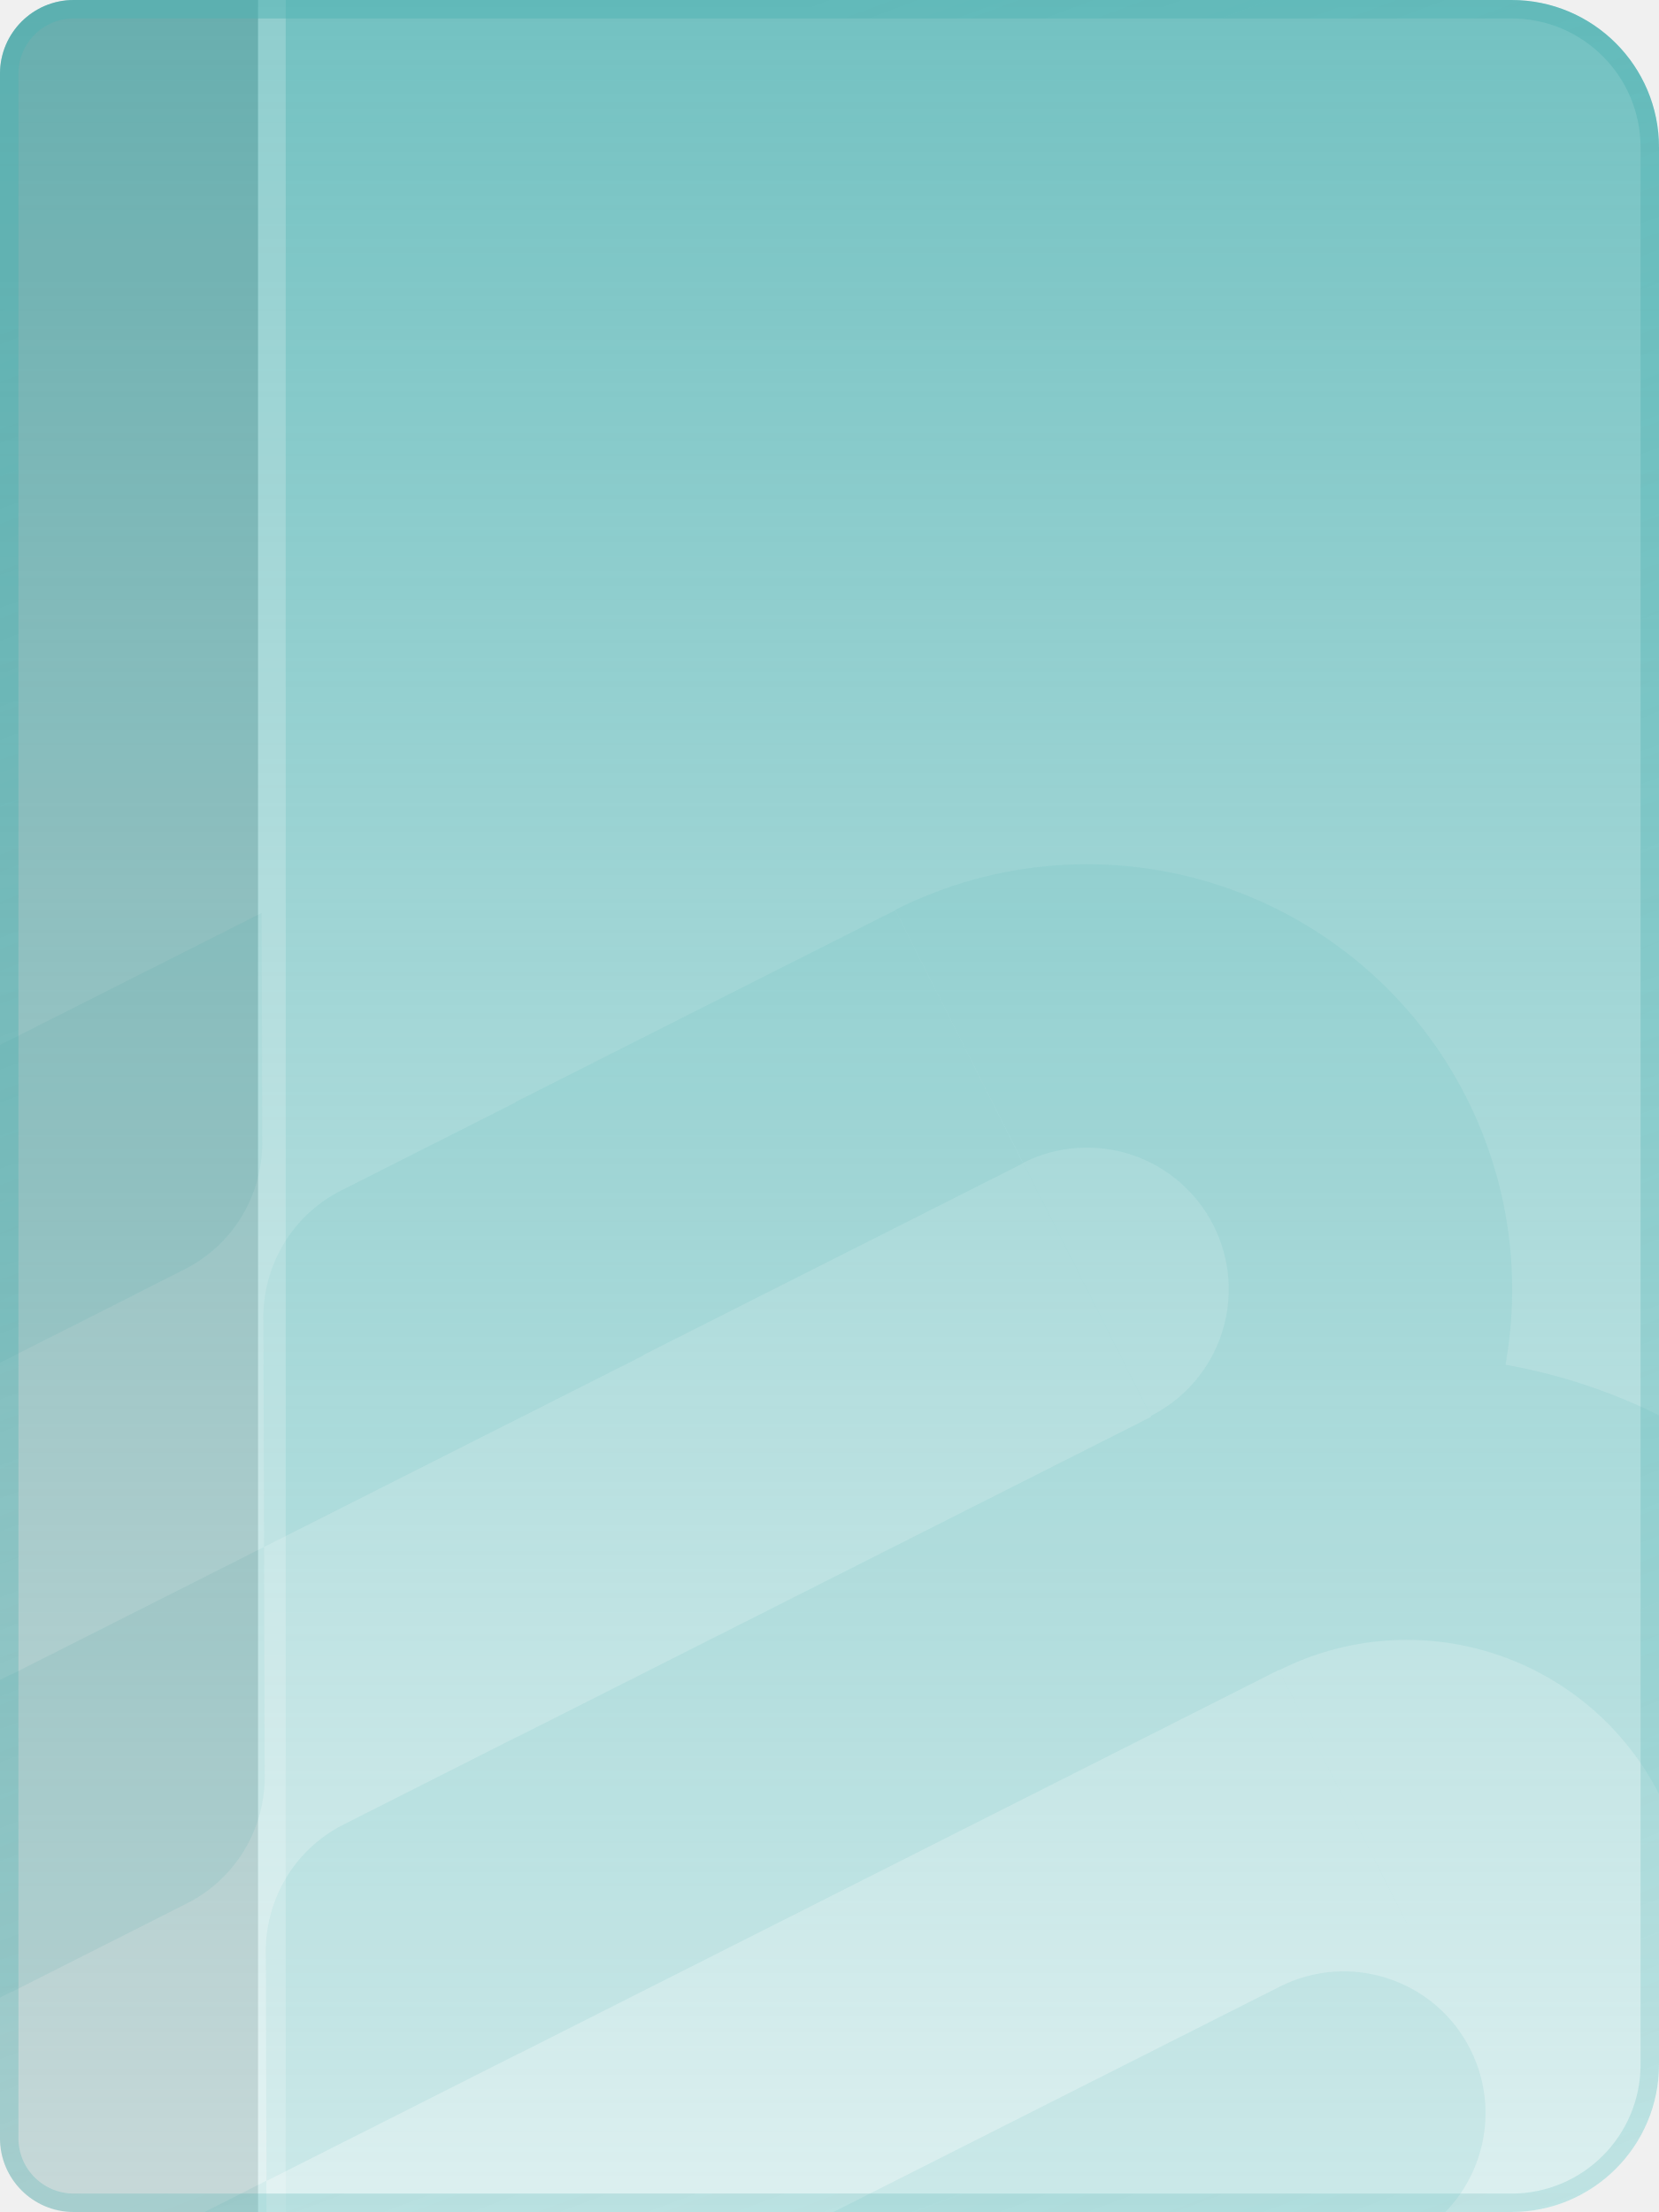
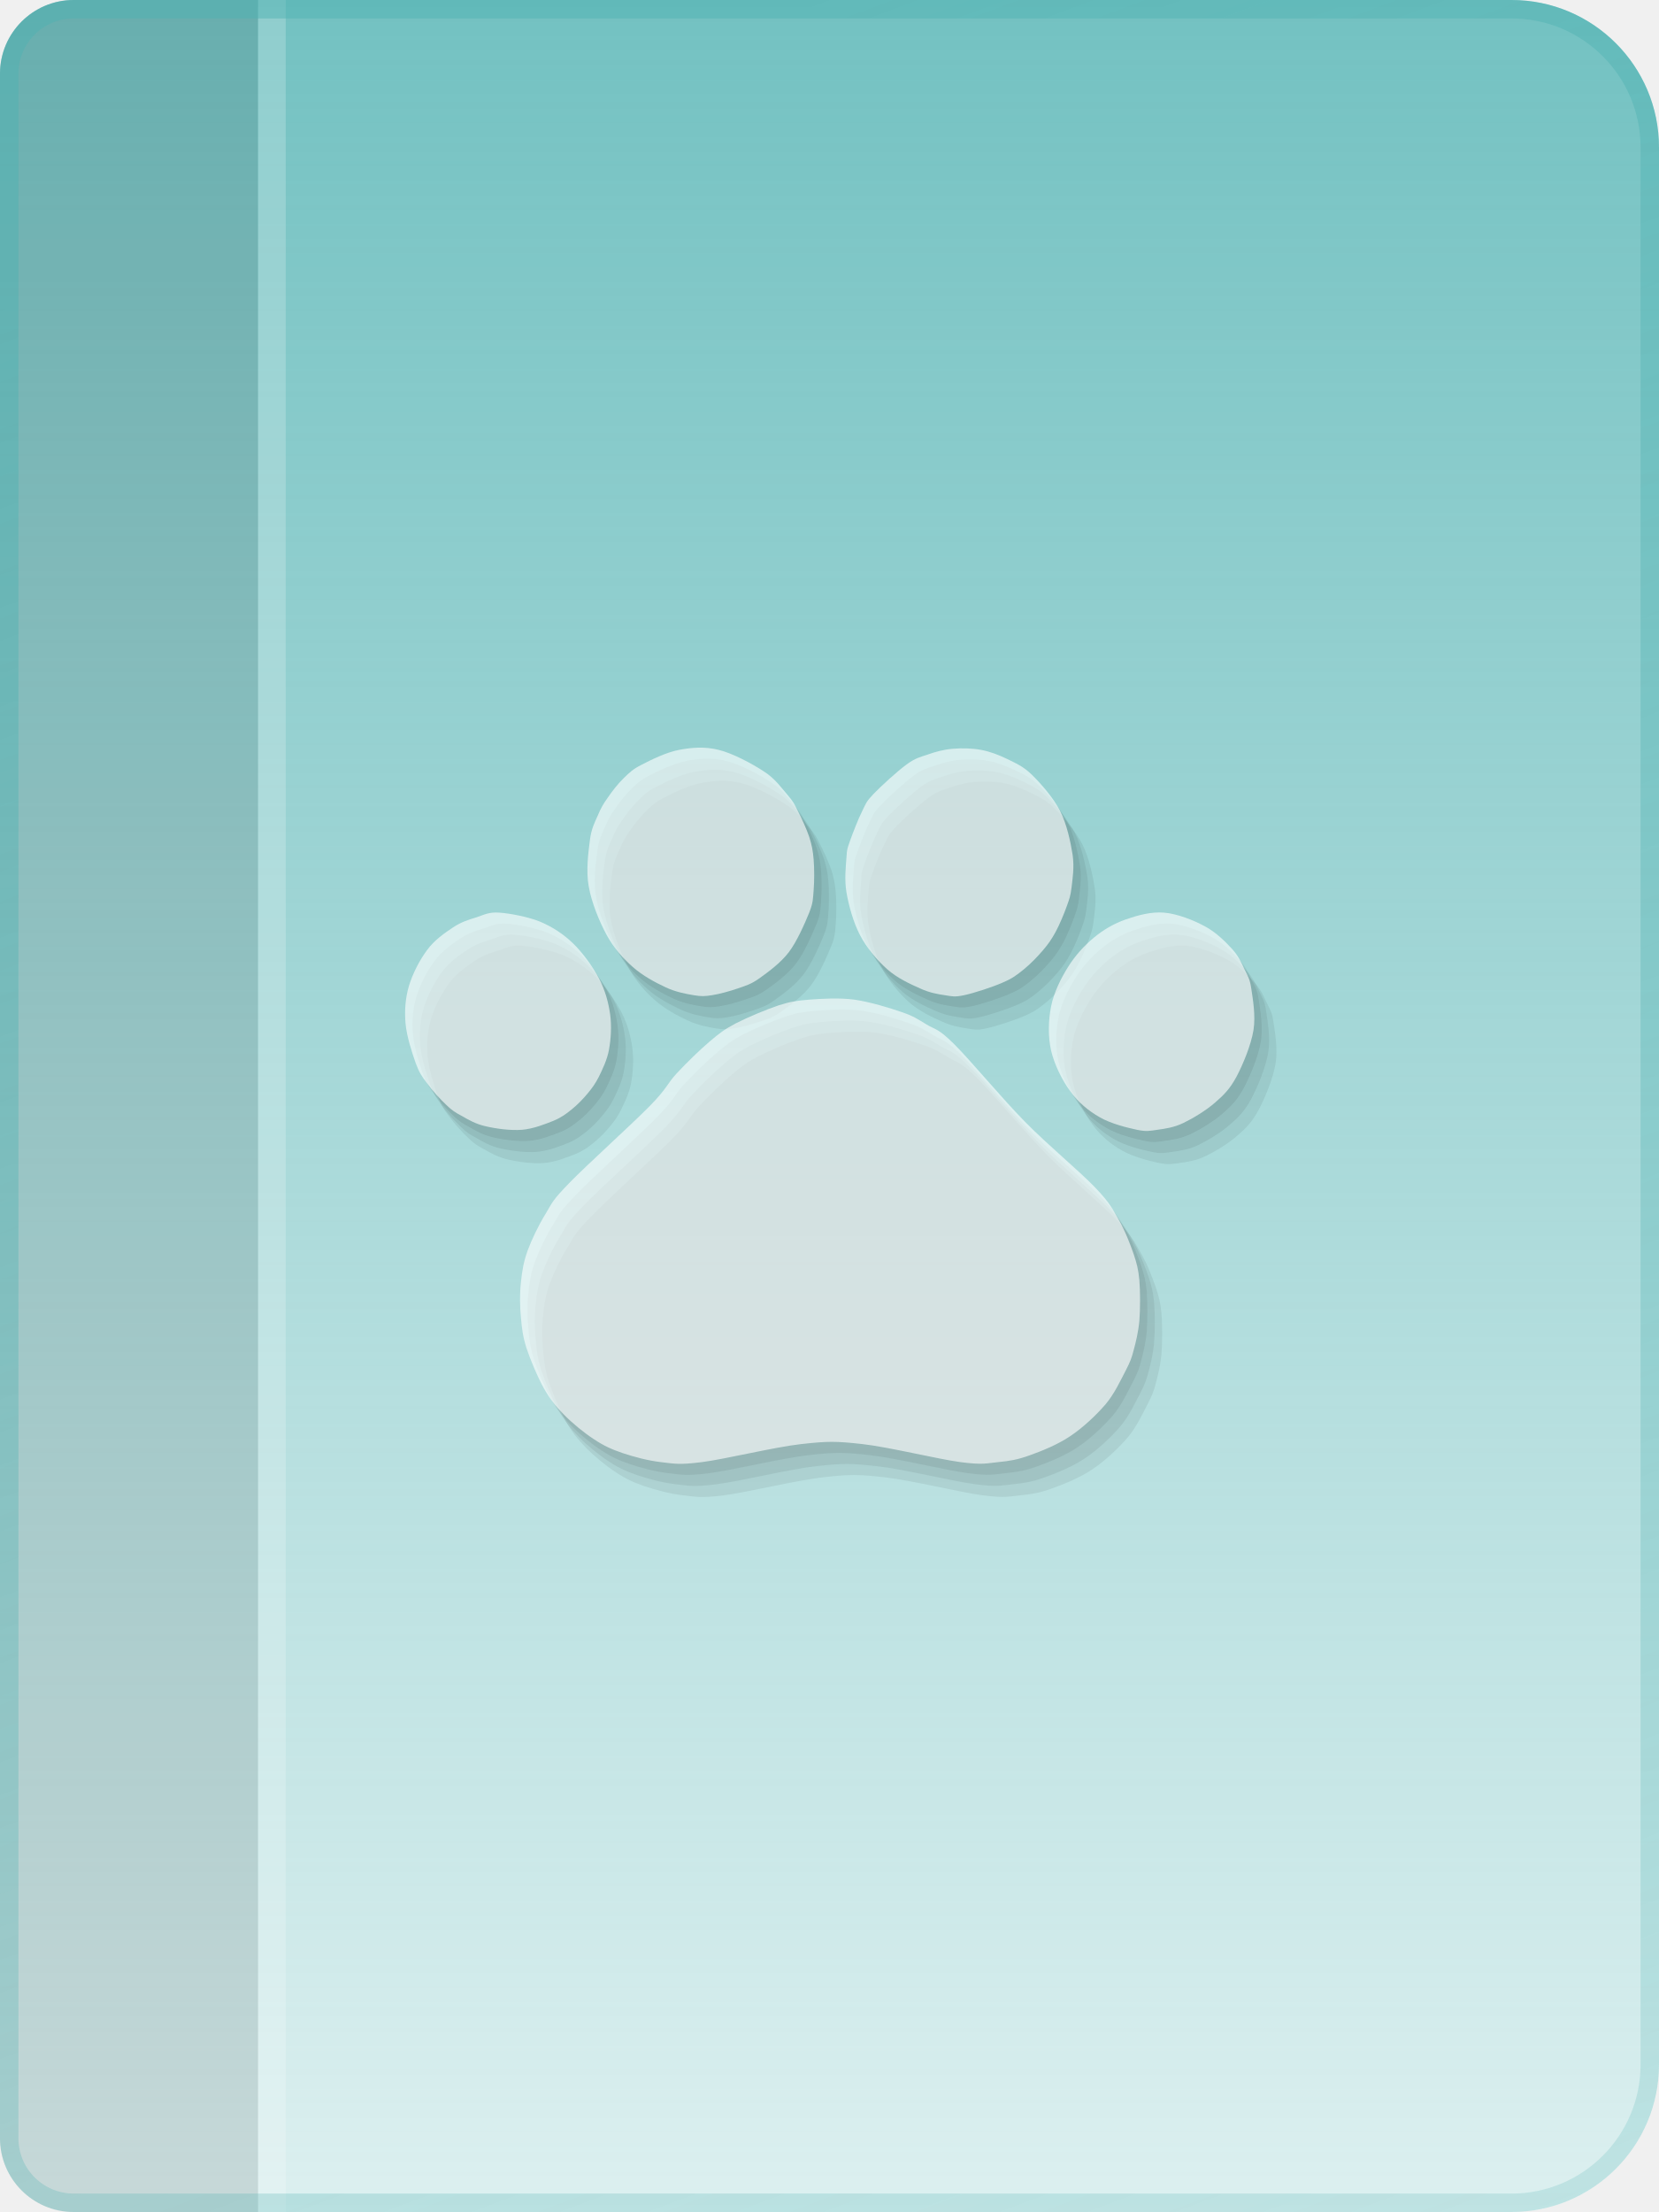
<svg xmlns="http://www.w3.org/2000/svg" width="90" height="120" viewBox="0 0 90 120" fill="none">
  <g clip-path="url(#clip0_2130_61777)">
    <path d="M0 4C0 1.791 1.791 0 4 0H82C86.418 0 90 3.582 90 8V112C90 116.418 86.418 120 82 120H4C1.791 120 0 118.209 0 116V4Z" fill="white" />
    <path d="M0 4C0 1.791 1.791 0 4 0H82C86.418 0 90 3.582 90 8V112C90 116.418 86.418 120 82 120H4C1.791 120 0 118.209 0 116V4Z" fill="url(#paint0_linear_2130_61777)" />
-     <path fill-rule="evenodd" clip-rule="evenodd" d="M7.39 70.187C8.298 69.728 9.194 69.275 10.004 68.867C12.745 67.483 14.3 64.681 14.227 61.803L14.191 49.526L-6.403 59.924L-6.401 59.928L-68.184 91.124L-61.252 104.853L7.393 70.193L7.39 70.187ZM48.568 49.36C54.03 46.603 60.363 46.128 66.175 48.04C71.987 49.952 76.802 54.094 79.559 59.556C81.829 64.051 82.553 69.137 81.672 74.036C83.108 74.291 84.528 74.647 85.92 75.105C89.757 76.368 93.308 78.373 96.37 81.008C99.43 83.641 101.942 86.852 103.763 90.455L103.765 90.454L110.697 104.183L96.968 111.115L90.038 97.391L90.038 97.392C89.128 95.596 87.875 93.997 86.35 92.684C84.819 91.367 83.043 90.364 81.125 89.733C79.206 89.102 77.182 88.854 75.168 89.005C73.154 89.156 71.189 89.703 69.386 90.613L76.309 104.323L76.307 104.324L69.375 90.595L28.188 111.391L28.185 111.385L14.457 118.316L14.421 106.04C14.349 103.161 15.903 100.36 18.645 98.976C22.436 97.062 28.119 94.189 28.119 94.189L28.122 94.196L62.443 76.866L62.453 76.861L58.966 69.954L48.568 49.36ZM55.503 63.083C57.324 62.163 59.435 62.005 61.372 62.642C63.31 63.28 64.914 64.661 65.834 66.481C66.753 68.302 66.911 70.413 66.274 72.35C65.636 74.288 64.256 75.892 62.435 76.812L55.503 63.083ZM-52.786 162.59C-54.211 162.336 -55.619 161.981 -57 161.527C-60.837 160.264 -64.388 158.259 -67.45 155.624C-70.512 152.989 -73.025 149.777 -74.845 146.172L-61.118 139.241C-60.209 141.036 -58.956 142.635 -57.43 143.948C-55.899 145.265 -54.124 146.268 -52.205 146.899C-50.287 147.531 -48.263 147.778 -46.249 147.627C-44.235 147.476 -42.27 146.929 -40.467 146.019L-47.389 132.309L-47.387 132.308L-40.449 146.05L-6.133 128.724L-6.145 128.702L14.449 118.304L14.485 130.58C14.557 133.459 13.003 136.26 10.261 137.644L7.65 138.963L7.663 138.988L-33.524 159.783L-33.531 159.77L-33.532 159.77L-30.071 166.623L-26.591 173.515L-6.002 163.119L0.93 176.848L-19.663 187.246L-19.677 187.218C-25.138 189.974 -31.47 190.449 -37.281 188.537C-43.093 186.625 -47.907 182.483 -50.665 177.021C-52.927 172.541 -53.653 167.474 -52.786 162.59ZM-33.668 159.838C-35.423 160.767 -36.753 162.341 -37.375 164.231C-38.012 166.169 -37.854 168.28 -36.934 170.1C-36.015 171.921 -34.41 173.302 -32.473 173.939C-30.536 174.577 -28.424 174.418 -26.604 173.499L-33.535 159.772L-33.598 159.803L-33.668 159.838ZM0.661 108.048C0.661 108.048 6.344 105.175 10.136 103.261C12.877 101.877 14.431 99.076 14.359 96.197L14.323 83.921L0.593 90.853L0.586 90.84L-47.465 115.102C-51.257 117.016 -52.778 121.641 -50.864 125.432C-48.95 129.223 -44.325 130.745 -40.534 128.831L0.654 108.035L0.661 108.048ZM18.512 64.582C22.261 62.689 27.861 59.858 27.984 59.796L27.975 59.778L48.569 49.38L55.501 63.109L34.909 73.506L34.918 73.524L14.325 83.922L14.289 71.646C14.216 68.767 15.771 65.966 18.512 64.582ZM35.175 142.297L76.364 121.5C80.155 119.586 81.677 114.961 79.763 111.17C77.849 107.379 73.223 105.857 69.432 107.771L21.381 132.033L21.384 132.04L18.772 133.359C16.031 134.743 14.476 137.545 14.549 140.423L14.585 152.7L35.178 142.302L35.175 142.297ZM28.391 162.973C28.391 162.973 22.707 165.845 18.916 167.759C16.175 169.144 14.62 171.945 14.693 174.823L14.729 187.1L28.455 180.169L28.458 180.174L97.102 145.515L97.103 145.517C100.709 143.696 103.921 141.183 106.555 138.121C109.19 135.059 111.196 131.508 112.458 127.671C113.72 123.834 114.215 119.786 113.912 115.758C113.61 111.73 112.518 107.801 110.697 104.195L96.969 111.126C97.873 112.923 98.415 114.879 98.565 116.884C98.716 118.898 98.469 120.922 97.838 122.841C97.207 124.759 96.204 126.535 94.886 128.066C93.569 129.597 91.963 130.853 90.16 131.764L83.24 118.058L83.239 118.059L90.17 131.786L28.393 162.978L28.391 162.973ZM0.932 176.843C0.932 176.843 6.615 173.97 10.406 172.056C13.148 170.672 14.702 167.871 14.63 164.992L14.594 152.716L-6 163.114L0.932 176.843ZM-68.05 125.517C-68.953 123.721 -69.495 121.765 -69.646 119.76C-69.797 117.745 -69.549 115.721 -68.918 113.803C-68.287 111.884 -67.284 110.109 -65.967 108.578C-64.65 107.047 -63.044 105.79 -61.241 104.88L-54.321 118.586L-54.32 118.585L-68.183 91.127C-71.789 92.948 -75.001 95.46 -77.636 98.522C-80.27 101.584 -82.276 105.135 -83.539 108.972C-84.801 112.809 -85.295 116.858 -84.993 120.886C-84.691 124.907 -83.602 128.83 -81.787 132.431L-81.788 132.431L-74.856 146.16L-61.127 139.228L-68.05 125.518L-68.05 125.517Z" fill="#50B2B2" fill-opacity="0.12" />
+     <g>
+       <path d="M 28.62 67.85 C 28.40 68.47 28.32 68.96 28.26 69.57 C 28.19 70.17 28.20 70.88 28.26 71.47 C 28.31 72.06 28.36 72.49 28.56 73.13 C 28.77 73.76 29.15 74.67 29.48 75.27 C 29.82 75.88 30.13 76.27 30.59 76.74 C 31.05 77.21 31.71 77.75 32.24 78.09 C 32.77 78.44 33.17 78.62 33.78 78.83 C 34.38 79.03 35.15 79.24 35.86 79.32 C 36.58 79.40 36.80 79.48 38.07 79.32 C 39.34 79.16 42.02 78.50 43.47 78.34 C 44.92 78.18 45.34 78.18 46.78 78.34 C 48.22 78.50 50.89 79.16 52.11 79.32 C 53.34 79.48 53.52 79.38 54.14 79.32 C 54.76 79.26 55.20 79.19 55.86 78.95 C 56.51 78.72 57.38 78.37 58.06 77.91 C 58.75 77.45 59.46 76.78 59.97 76.19 C 60.47 75.60 60.81 74.84 61.07 74.35 C 61.32 73.86 61.38 73.70 61.50 73.25 C 61.62 72.80 61.75 72.29 61.81 71.65 C 61.86 71.02 61.86 70.05 61.81 69.45 C 61.75 68.84 61.68 68.58 61.50 68.03 C 61.31 67.49 61.05 66.80 60.70 66.19 C 60.35 65.59 60.26 65.31 59.41 64.42 C 58.56 63.53 56.89 62.16 55.61 60.86 C 54.33 59.56 52.64 57.51 51.75 56.63 C 50.86 55.75 50.74 55.87 50.27 55.58 C 49.80 55.30 49.58 55.13 48.93 54.91 C 48.27 54.68 47.19 54.35 46.35 54.23 C 45.51 54.12 44.58 54.18 43.90 54.23 C 43.21 54.29 42.90 54.33 42.24 54.54 C 41.58 54.76 40.53 55.20 39.91 55.52 C 39.29 55.85 39.03 56.05 38.50 56.50 C 37.97 56.95 37.26 57.64 36.72 58.22 C 36.18 58.80 36.22 59.01 35.25 60.00 C 34.28 60.99 31.83 63.20 30.89 64.17 C 29.95 65.14 29.98 65.21 29.61 65.83 C 29.23 66.44 28.85 67.23 28.62 67.85 Z" fill="#000000" fill-opacity="0.07" transform="translate(0.4,0.6)" />
+       <path d="M 51.69 40.62 C 51.20 40.66 50.76 40.78 50.34 40.93 C 49.92 41.07 49.66 41.12 49.17 41.48 C 48.68 41.84 47.79 42.65 47.39 43.07 C 46.99 43.49 46.99 43.56 46.78 43.99 C 46.56 44.42 46.25 45.23 46.10 45.65 C 45.96 46.07 45.95 46.05 45.92 46.51 C 45.89 46.97 45.80 47.70 45.92 48.41 C 46.04 49.11 46.29 50.04 46.66 50.74 C 47.02 51.43 47.59 52.10 48.13 52.58 C 48.67 53.06 49.39 53.39 49.91 53.62 C 50.43 53.86 50.86 53.93 51.26 53.99 C 51.65 54.05 51.78 54.10 52.30 53.99 C 52.82 53.88 53.84 53.55 54.38 53.31 C 54.93 53.08 55.18 52.88 55.55 52.58 C 55.92 52.28 56.31 51.87 56.59 51.54 C 56.88 51.20 57.05 50.95 57.27 50.55 C 57.48 50.16 57.74 49.54 57.88 49.14 C 58.02 48.75 58.07 48.62 58.13 48.16 C 58.18 47.70 58.29 47.08 58.19 46.38 C 58.08 45.69 57.88 44.72 57.51 43.99 C 57.14 43.27 56.46 42.50 55.98 42.03 C 55.50 41.56 55.09 41.40 54.63 41.17 C 54.17 40.95 53.71 40.77 53.22 40.68 C 52.73 40.59 52.17 40.58 51.69 40.62 Z" fill="#000000" fill-opacity="0.07" transform="translate(0.4,0.6)" />
+       <path d="M 36.84 40.68 C 36.15 40.81 35.32 41.22 34.82 41.48 C 34.32 41.73 34.14 41.92 33.84 42.21 C 33.53 42.51 33.21 42.92 32.98 43.26 C 32.74 43.59 32.59 43.85 32.43 44.24 C 32.26 44.63 32.08 44.94 32.00 45.59 C 31.92 46.23 31.78 47.24 31.94 48.10 C 32.09 48.96 32.52 50.01 32.92 50.74 C 33.32 51.46 33.80 51.99 34.33 52.46 C 34.86 52.93 35.55 53.30 36.11 53.56 C 36.66 53.82 37.22 53.92 37.64 53.99 C 38.06 54.06 38.22 54.05 38.62 53.99 C 39.02 53.93 39.60 53.77 40.03 53.62 C 40.46 53.47 40.74 53.40 41.20 53.07 C 41.66 52.74 42.34 52.25 42.79 51.66 C 43.24 51.07 43.67 50.07 43.90 49.51 C 44.12 48.95 44.10 48.77 44.14 48.29 C 44.18 47.80 44.18 47.11 44.14 46.63 C 44.10 46.15 44.04 45.84 43.90 45.40 C 43.75 44.96 43.48 44.37 43.28 43.99 C 43.09 43.61 43.04 43.49 42.73 43.13 C 42.42 42.78 42.07 42.25 41.44 41.85 C 40.82 41.44 39.76 40.87 38.99 40.68 C 38.22 40.49 37.54 40.55 36.84 40.68 Z" fill="#000000" fill-opacity="0.07" transform="translate(0.4,0.6)" />
+       <path d="M 27.09 49.51 C 26.52 49.47 26.28 49.62 25.86 49.76 C 25.44 49.89 25.03 50.01 24.58 50.31 C 24.13 50.61 23.56 51.00 23.17 51.54 C 22.77 52.07 22.38 52.83 22.18 53.50 C 21.99 54.16 21.94 54.83 22.00 55.52 C 22.06 56.22 22.36 57.13 22.55 57.67 C 22.75 58.21 22.89 58.40 23.17 58.77 C 23.44 59.15 23.89 59.64 24.21 59.94 C 24.52 60.24 24.71 60.36 25.07 60.55 C 25.42 60.75 25.81 60.98 26.35 61.10 C 26.90 61.23 27.70 61.34 28.32 61.29 C 28.93 61.24 29.58 60.98 30.03 60.80 C 30.48 60.61 30.71 60.43 31.02 60.18 C 31.32 59.94 31.63 59.62 31.87 59.33 C 32.12 59.03 32.29 58.80 32.49 58.41 C 32.68 58.01 32.94 57.50 33.04 56.93 C 33.14 56.37 33.19 55.68 33.10 55.03 C 33.01 54.39 32.83 53.71 32.49 53.07 C 32.15 52.43 31.61 51.68 31.08 51.17 C 30.55 50.66 29.96 50.28 29.30 50.00 C 28.63 49.73 27.66 49.55 27.09 49.51 Z" fill="#000000" fill-opacity="0.07" transform="translate(0.4,0.6)" />
+       <path d="M 63.15 49.51 C 62.44 49.45 61.70 49.66 61.07 49.88 C 60.44 50.10 59.87 50.43 59.35 50.86 C 58.83 51.29 58.33 51.83 57.94 52.46 C 57.55 53.08 57.17 53.85 57.02 54.60 C 56.87 55.36 56.85 56.23 57.02 56.99 C 57.20 57.76 57.62 58.60 58.06 59.20 C 58.50 59.81 59.06 60.27 59.66 60.61 C 60.26 60.96 61.16 61.18 61.68 61.29 C 62.20 61.40 62.37 61.35 62.79 61.29 C 63.21 61.23 63.68 61.17 64.20 60.92 C 64.72 60.67 65.43 60.24 65.91 59.82 C 66.40 59.40 66.73 59.06 67.08 58.41 C 67.43 57.75 67.87 56.69 68.00 55.89 C 68.13 55.09 67.96 54.17 67.88 53.62 C 67.80 53.07 67.68 52.94 67.51 52.58 C 67.34 52.22 67.19 51.86 66.83 51.47 C 66.48 51.09 65.98 50.58 65.36 50.25 C 64.75 49.92 63.87 49.57 63.15 49.51 Z" fill="#000000" fill-opacity="0.07" transform="translate(0.4,0.6)" />
+       <path d="M 28.62 67.85 C 28.40 68.47 28.32 68.96 28.26 69.57 C 28.19 70.17 28.20 70.88 28.26 71.47 C 28.31 72.06 28.36 72.49 28.56 73.13 C 28.77 73.76 29.15 74.67 29.48 75.27 C 29.82 75.88 30.13 76.27 30.59 76.74 C 31.05 77.21 31.71 77.75 32.24 78.09 C 32.77 78.44 33.17 78.62 33.78 78.83 C 34.38 79.03 35.15 79.24 35.86 79.32 C 36.58 79.40 36.80 79.48 38.07 79.32 C 39.34 79.16 42.02 78.50 43.47 78.34 C 44.92 78.18 45.34 78.18 46.78 78.34 C 48.22 78.50 50.89 79.16 52.11 79.32 C 53.34 79.48 53.52 79.38 54.14 79.32 C 54.76 79.26 55.20 79.19 55.86 78.95 C 56.51 78.72 57.38 78.37 58.06 77.91 C 58.75 77.45 59.46 76.78 59.97 76.19 C 60.47 75.60 60.81 74.84 61.07 74.35 C 61.32 73.86 61.38 73.70 61.50 73.25 C 61.62 72.80 61.75 72.29 61.81 71.65 C 61.86 71.02 61.86 70.05 61.81 69.45 C 61.75 68.84 61.68 68.58 61.50 68.03 C 61.31 67.49 61.05 66.80 60.70 66.19 C 60.35 65.59 60.26 65.31 59.41 64.42 C 58.56 63.53 56.89 62.16 55.61 60.86 C 54.33 59.56 52.64 57.51 51.75 56.63 C 50.86 55.75 50.74 55.87 50.27 55.58 C 49.80 55.30 49.58 55.13 48.93 54.91 C 48.27 54.68 47.19 54.35 46.35 54.23 C 45.51 54.12 44.58 54.18 43.90 54.23 C 43.21 54.29 42.90 54.33 42.24 54.54 C 41.58 54.76 40.53 55.20 39.91 55.52 C 39.29 55.85 39.03 56.05 38.50 56.50 C 37.97 56.95 37.26 57.64 36.72 58.22 C 36.18 58.80 36.22 59.01 35.25 60.00 C 34.28 60.99 31.83 63.20 30.89 64.17 C 29.95 65.14 29.98 65.21 29.61 65.83 C 29.23 66.44 28.85 67.23 28.62 67.85 Z" fill="#000000" fill-opacity="0.07" transform="translate(0.8,1.2)" />
+       <path d="M 51.69 40.62 C 51.20 40.66 50.76 40.78 50.34 40.93 C 49.92 41.07 49.66 41.12 49.17 41.48 C 48.68 41.84 47.79 42.65 47.39 43.07 C 46.99 43.49 46.99 43.56 46.78 43.99 C 46.56 44.42 46.25 45.23 46.10 45.65 C 45.96 46.07 45.95 46.05 45.92 46.51 C 45.89 46.97 45.80 47.70 45.92 48.41 C 46.04 49.11 46.29 50.04 46.66 50.74 C 47.02 51.43 47.59 52.10 48.13 52.58 C 48.67 53.06 49.39 53.39 49.91 53.62 C 50.43 53.86 50.86 53.93 51.26 53.99 C 51.65 54.05 51.78 54.10 52.30 53.99 C 52.82 53.88 53.84 53.55 54.38 53.31 C 54.93 53.08 55.18 52.88 55.55 52.58 C 55.92 52.28 56.31 51.87 56.59 51.54 C 56.88 51.20 57.05 50.95 57.27 50.55 C 57.48 50.16 57.74 49.54 57.88 49.14 C 58.02 48.75 58.07 48.62 58.13 48.16 C 58.18 47.70 58.29 47.08 58.19 46.38 C 58.08 45.69 57.88 44.72 57.51 43.99 C 57.14 43.27 56.46 42.50 55.98 42.03 C 55.50 41.56 55.09 41.40 54.63 41.17 C 54.17 40.95 53.71 40.77 53.22 40.68 C 52.73 40.59 52.17 40.58 51.69 40.62 Z" fill="#000000" fill-opacity="0.07" transform="translate(0.8,1.2)" />
+       <path d="M 36.84 40.68 C 36.15 40.81 35.32 41.22 34.82 41.48 C 34.32 41.73 34.14 41.92 33.84 42.21 C 33.53 42.51 33.21 42.92 32.98 43.26 C 32.74 43.59 32.59 43.85 32.43 44.24 C 32.26 44.63 32.08 44.94 32.00 45.59 C 31.92 46.23 31.78 47.24 31.94 48.10 C 32.09 48.96 32.52 50.01 32.92 50.74 C 33.32 51.46 33.80 51.99 34.33 52.46 C 34.86 52.93 35.55 53.30 36.11 53.56 C 36.66 53.82 37.22 53.92 37.64 53.99 C 38.06 54.06 38.22 54.05 38.62 53.99 C 39.02 53.93 39.60 53.77 40.03 53.62 C 40.46 53.47 40.74 53.40 41.20 53.07 C 41.66 52.74 42.34 52.25 42.79 51.66 C 43.24 51.07 43.67 50.07 43.90 49.51 C 44.12 48.95 44.10 48.77 44.14 48.29 C 44.18 47.80 44.18 47.11 44.14 46.63 C 44.10 46.15 44.04 45.84 43.90 45.40 C 43.75 44.96 43.48 44.37 43.28 43.99 C 43.09 43.61 43.04 43.49 42.73 43.13 C 42.42 42.78 42.07 42.25 41.44 41.85 C 40.82 41.44 39.76 40.87 38.99 40.68 C 38.22 40.49 37.54 40.55 36.84 40.68 Z" fill="#000000" fill-opacity="0.07" transform="translate(0.8,1.2)" />
+       <path d="M 27.09 49.51 C 26.52 49.47 26.28 49.62 25.86 49.76 C 25.44 49.89 25.03 50.01 24.58 50.31 C 24.13 50.61 23.56 51.00 23.17 51.54 C 22.77 52.07 22.38 52.83 22.18 53.50 C 21.99 54.16 21.94 54.83 22.00 55.52 C 22.06 56.22 22.36 57.13 22.55 57.67 C 22.75 58.21 22.89 58.40 23.17 58.77 C 23.44 59.15 23.89 59.64 24.21 59.94 C 24.52 60.24 24.71 60.36 25.07 60.55 C 25.42 60.75 25.81 60.98 26.35 61.10 C 26.90 61.23 27.70 61.34 28.32 61.29 C 28.93 61.24 29.58 60.98 30.03 60.80 C 30.48 60.61 30.71 60.43 31.02 60.18 C 31.32 59.94 31.63 59.62 31.87 59.33 C 32.12 59.03 32.29 58.80 32.49 58.41 C 32.68 58.01 32.94 57.50 33.04 56.93 C 33.14 56.37 33.19 55.68 33.10 55.03 C 33.01 54.39 32.83 53.71 32.49 53.07 C 32.15 52.43 31.61 51.68 31.08 51.17 C 30.55 50.66 29.96 50.28 29.30 50.00 C 28.63 49.73 27.66 49.55 27.09 49.51 Z" fill="#000000" fill-opacity="0.07" transform="translate(0.8,1.2)" />
+       <path d="M 63.15 49.51 C 62.44 49.45 61.70 49.66 61.07 49.88 C 60.44 50.10 59.87 50.43 59.35 50.86 C 58.83 51.29 58.33 51.83 57.94 52.46 C 57.55 53.08 57.17 53.85 57.02 54.60 C 56.87 55.36 56.85 56.23 57.02 56.99 C 57.20 57.76 57.62 58.60 58.06 59.20 C 58.50 59.81 59.06 60.27 59.66 60.61 C 60.26 60.96 61.16 61.18 61.68 61.29 C 62.20 61.40 62.37 61.35 62.79 61.29 C 63.21 61.23 63.68 61.17 64.20 60.92 C 64.72 60.67 65.43 60.24 65.91 59.82 C 66.40 59.40 66.73 59.06 67.08 58.41 C 67.43 57.75 67.87 56.69 68.00 55.89 C 68.13 55.09 67.96 54.17 67.88 53.62 C 67.80 53.07 67.68 52.94 67.51 52.58 C 67.34 52.22 67.19 51.86 66.83 51.47 C 66.48 51.09 65.98 50.58 65.36 50.25 C 64.75 49.92 63.87 49.57 63.15 49.51 Z" fill="#000000" fill-opacity="0.07" transform="translate(0.8,1.2)" />
+       <path d="M 28.62 67.85 C 28.40 68.47 28.32 68.96 28.26 69.57 C 28.19 70.17 28.20 70.88 28.26 71.47 C 28.31 72.06 28.36 72.49 28.56 73.13 C 28.77 73.76 29.15 74.67 29.48 75.27 C 29.82 75.88 30.13 76.27 30.59 76.74 C 31.05 77.21 31.71 77.75 32.24 78.09 C 32.77 78.44 33.17 78.62 33.78 78.83 C 34.38 79.03 35.15 79.24 35.86 79.32 C 36.58 79.40 36.80 79.48 38.07 79.32 C 39.34 79.16 42.02 78.50 43.47 78.34 C 44.92 78.18 45.34 78.18 46.78 78.34 C 48.22 78.50 50.89 79.16 52.11 79.32 C 53.34 79.48 53.52 79.38 54.14 79.32 C 54.76 79.26 55.20 79.19 55.86 78.95 C 56.51 78.72 57.38 78.37 58.06 77.91 C 58.75 77.45 59.46 76.78 59.97 76.19 C 60.47 75.60 60.81 74.84 61.07 74.35 C 61.32 73.86 61.38 73.70 61.50 73.25 C 61.62 72.80 61.75 72.29 61.81 71.65 C 61.86 71.02 61.86 70.05 61.81 69.45 C 61.75 68.84 61.68 68.58 61.50 68.03 C 61.31 67.49 61.05 66.80 60.70 66.19 C 60.35 65.59 60.26 65.31 59.41 64.42 C 58.56 63.53 56.89 62.16 55.61 60.86 C 54.33 59.56 52.64 57.51 51.75 56.63 C 50.86 55.75 50.74 55.87 50.27 55.58 C 49.80 55.30 49.58 55.13 48.93 54.91 C 48.27 54.68 47.19 54.35 46.35 54.23 C 45.51 54.12 44.58 54.18 43.90 54.23 C 43.21 54.29 42.90 54.33 42.24 54.54 C 41.58 54.76 40.53 55.20 39.91 55.52 C 39.29 55.85 39.03 56.05 38.50 56.50 C 37.97 56.95 37.26 57.64 36.72 58.22 C 36.18 58.80 36.22 59.01 35.25 60.00 C 34.28 60.99 31.83 63.20 30.89 64.17 C 29.95 65.14 29.98 65.21 29.61 65.83 C 29.23 66.44 28.85 67.23 28.62 67.85 Z" fill="#000000" fill-opacity="0.07" transform="translate(1.2,1.8)" />
+       <path d="M 51.69 40.62 C 51.20 40.66 50.76 40.78 50.34 40.93 C 49.92 41.07 49.66 41.12 49.17 41.48 C 48.68 41.84 47.79 42.65 47.39 43.07 C 46.99 43.49 46.99 43.56 46.78 43.99 C 46.56 44.42 46.25 45.23 46.10 45.65 C 45.96 46.07 45.95 46.05 45.92 46.51 C 45.89 46.97 45.80 47.70 45.92 48.41 C 46.04 49.11 46.29 50.04 46.66 50.74 C 47.02 51.43 47.59 52.10 48.13 52.58 C 48.67 53.06 49.39 53.39 49.91 53.62 C 50.43 53.86 50.86 53.93 51.26 53.99 C 51.65 54.05 51.78 54.10 52.30 53.99 C 52.82 53.88 53.84 53.55 54.38 53.31 C 54.93 53.08 55.18 52.88 55.55 52.58 C 55.92 52.28 56.31 51.87 56.59 51.54 C 56.88 51.20 57.05 50.95 57.27 50.55 C 57.48 50.16 57.74 49.54 57.88 49.14 C 58.02 48.75 58.07 48.62 58.13 48.16 C 58.18 47.70 58.29 47.08 58.19 46.38 C 58.08 45.69 57.88 44.72 57.51 43.99 C 57.14 43.27 56.46 42.50 55.98 42.03 C 55.50 41.56 55.09 41.40 54.63 41.17 C 54.17 40.95 53.71 40.77 53.22 40.68 C 52.73 40.59 52.17 40.58 51.69 40.62 Z" fill="#000000" fill-opacity="0.07" transform="translate(1.2,1.8)" />
+       <path d="M 36.84 40.68 C 36.15 40.81 35.32 41.22 34.82 41.48 C 34.32 41.73 34.14 41.92 33.84 42.21 C 33.53 42.51 33.21 42.92 32.98 43.26 C 32.74 43.59 32.59 43.85 32.43 44.24 C 32.26 44.63 32.08 44.94 32.00 45.59 C 31.92 46.23 31.78 47.24 31.94 48.10 C 32.09 48.96 32.52 50.01 32.92 50.74 C 33.32 51.46 33.80 51.99 34.33 52.46 C 34.86 52.93 35.55 53.30 36.11 53.56 C 36.66 53.82 37.22 53.92 37.64 53.99 C 38.06 54.06 38.22 54.05 38.62 53.99 C 39.02 53.93 39.60 53.77 40.03 53.62 C 40.46 53.47 40.74 53.40 41.20 53.07 C 41.66 52.74 42.34 52.25 42.79 51.66 C 43.24 51.07 43.67 50.07 43.90 49.51 C 44.12 48.95 44.10 48.77 44.14 48.29 C 44.18 47.80 44.18 47.11 44.14 46.63 C 44.10 46.15 44.04 45.84 43.90 45.40 C 43.75 44.96 43.48 44.37 43.28 43.99 C 43.09 43.61 43.04 43.49 42.73 43.13 C 42.42 42.78 42.07 42.25 41.44 41.85 C 40.82 41.44 39.76 40.87 38.99 40.68 C 38.22 40.49 37.54 40.55 36.84 40.68 Z" fill="#000000" fill-opacity="0.07" transform="translate(1.2,1.8)" />
+       <path d="M 27.09 49.51 C 26.52 49.47 26.28 49.62 25.86 49.76 C 25.44 49.89 25.03 50.01 24.58 50.31 C 24.13 50.61 23.56 51.00 23.17 51.54 C 22.77 52.07 22.38 52.83 22.18 53.50 C 21.99 54.16 21.94 54.83 22.00 55.52 C 22.06 56.22 22.36 57.13 22.55 57.67 C 22.75 58.21 22.89 58.40 23.17 58.77 C 23.44 59.15 23.89 59.64 24.21 59.94 C 24.52 60.24 24.71 60.36 25.07 60.55 C 25.42 60.75 25.81 60.98 26.35 61.10 C 26.90 61.23 27.70 61.34 28.32 61.29 C 28.93 61.24 29.58 60.98 30.03 60.80 C 30.48 60.61 30.71 60.43 31.02 60.18 C 31.32 59.94 31.63 59.62 31.87 59.33 C 32.12 59.03 32.29 58.80 32.49 58.41 C 32.68 58.01 32.94 57.50 33.04 56.93 C 33.14 56.37 33.19 55.68 33.10 55.03 C 33.01 54.39 32.83 53.71 32.49 53.07 C 32.15 52.43 31.61 51.68 31.08 51.17 C 30.55 50.66 29.96 50.28 29.30 50.00 C 28.63 49.73 27.66 49.55 27.09 49.51 Z" fill="#000000" fill-opacity="0.07" transform="translate(1.2,1.8)" />
+       <path d="M 63.15 49.51 C 62.44 49.45 61.70 49.66 61.07 49.88 C 60.44 50.10 59.87 50.43 59.35 50.86 C 58.83 51.29 58.33 51.83 57.94 52.46 C 57.55 53.08 57.17 53.85 57.02 54.60 C 56.87 55.36 56.85 56.23 57.02 56.99 C 57.20 57.76 57.62 58.60 58.06 59.20 C 58.50 59.81 59.06 60.27 59.66 60.61 C 60.26 60.96 61.16 61.18 61.68 61.29 C 62.20 61.40 62.37 61.35 62.79 61.29 C 63.21 61.23 63.68 61.17 64.20 60.92 C 64.72 60.67 65.43 60.24 65.91 59.82 C 66.40 59.40 66.73 59.06 67.08 58.41 C 67.43 57.75 67.87 56.69 68.00 55.89 C 68.13 55.09 67.96 54.17 67.88 53.62 C 67.80 53.07 67.68 52.94 67.51 52.58 C 67.34 52.22 67.19 51.86 66.83 51.47 C 66.48 51.09 65.98 50.58 65.36 50.25 C 64.75 49.92 63.87 49.57 63.15 49.51 Z" fill="#000000" fill-opacity="0.07" transform="translate(1.2,1.8)" />
+       <path d="M 28.62 67.85 C 28.40 68.47 28.32 68.96 28.26 69.57 C 28.19 70.17 28.20 70.88 28.26 71.47 C 28.31 72.06 28.36 72.49 28.56 73.13 C 28.77 73.76 29.15 74.67 29.48 75.27 C 29.82 75.88 30.13 76.27 30.59 76.74 C 31.05 77.21 31.71 77.75 32.24 78.09 C 32.77 78.44 33.17 78.62 33.78 78.83 C 34.38 79.03 35.15 79.24 35.86 79.32 C 36.58 79.40 36.80 79.48 38.07 79.32 C 39.34 79.16 42.02 78.50 43.47 78.34 C 44.92 78.18 45.34 78.18 46.78 78.34 C 48.22 78.50 50.89 79.16 52.11 79.32 C 53.34 79.48 53.52 79.38 54.14 79.32 C 54.76 79.26 55.20 79.19 55.86 78.95 C 56.51 78.72 57.38 78.37 58.06 77.91 C 58.75 77.45 59.46 76.78 59.97 76.19 C 60.47 75.60 60.81 74.84 61.07 74.35 C 61.32 73.86 61.38 73.70 61.50 73.25 C 61.62 72.80 61.75 72.29 61.81 71.65 C 61.86 71.02 61.86 70.05 61.81 69.45 C 61.75 68.84 61.68 68.58 61.50 68.03 C 61.31 67.49 61.05 66.80 60.70 66.19 C 60.35 65.59 60.26 65.31 59.41 64.42 C 58.56 63.53 56.89 62.16 55.61 60.86 C 54.33 59.56 52.64 57.51 51.75 56.63 C 50.86 55.75 50.74 55.87 50.27 55.58 C 49.80 55.30 49.58 55.13 48.93 54.91 C 48.27 54.68 47.19 54.35 46.35 54.23 C 45.51 54.12 44.58 54.18 43.90 54.23 C 43.21 54.29 42.90 54.33 42.24 54.54 C 41.58 54.76 40.53 55.20 39.91 55.52 C 39.29 55.85 39.03 56.05 38.50 56.50 C 37.97 56.95 37.26 57.64 36.72 58.22 C 36.18 58.80 36.22 59.01 35.25 60.00 C 34.28 60.99 31.83 63.20 30.89 64.17 C 29.95 65.14 29.98 65.21 29.61 65.83 C 29.23 66.44 28.85 67.23 28.62 67.85 Z" fill="#FFFFFF" fill-opacity="0.62" />
+       <path d="M 51.69 40.62 C 51.20 40.66 50.76 40.78 50.34 40.93 C 49.92 41.07 49.66 41.12 49.17 41.48 C 48.68 41.84 47.79 42.65 47.39 43.07 C 46.99 43.49 46.99 43.56 46.78 43.99 C 46.56 44.42 46.25 45.23 46.10 45.65 C 45.96 46.07 45.95 46.05 45.92 46.51 C 45.89 46.97 45.80 47.70 45.92 48.41 C 46.04 49.11 46.29 50.04 46.66 50.74 C 47.02 51.43 47.59 52.10 48.13 52.58 C 48.67 53.06 49.39 53.39 49.91 53.62 C 50.43 53.86 50.86 53.93 51.26 53.99 C 51.65 54.05 51.78 54.10 52.30 53.99 C 52.82 53.88 53.84 53.55 54.38 53.31 C 54.93 53.08 55.18 52.88 55.55 52.58 C 55.92 52.28 56.31 51.87 56.59 51.54 C 56.88 51.20 57.05 50.95 57.27 50.55 C 57.48 50.16 57.74 49.54 57.88 49.14 C 58.02 48.75 58.07 48.62 58.13 48.16 C 58.18 47.70 58.29 47.08 58.19 46.38 C 58.08 45.69 57.88 44.72 57.51 43.99 C 57.14 43.27 56.46 42.50 55.98 42.03 C 55.50 41.56 55.09 41.40 54.63 41.17 C 54.17 40.95 53.71 40.77 53.22 40.68 C 52.73 40.59 52.17 40.58 51.69 40.62 Z" fill="#FFFFFF" fill-opacity="0.62" />
+       <path d="M 36.84 40.68 C 36.15 40.81 35.32 41.22 34.82 41.48 C 34.32 41.73 34.14 41.92 33.84 42.21 C 33.53 42.51 33.21 42.92 32.98 43.26 C 32.74 43.59 32.59 43.85 32.43 44.24 C 32.26 44.63 32.08 44.94 32.00 45.59 C 31.92 46.23 31.78 47.24 31.94 48.10 C 32.09 48.96 32.52 50.01 32.92 50.74 C 33.32 51.46 33.80 51.99 34.33 52.46 C 34.86 52.93 35.55 53.30 36.11 53.56 C 36.66 53.82 37.22 53.92 37.64 53.99 C 38.06 54.06 38.22 54.05 38.62 53.99 C 39.02 53.93 39.60 53.77 40.03 53.62 C 40.46 53.47 40.74 53.40 41.20 53.07 C 41.66 52.74 42.34 52.25 42.79 51.66 C 43.24 51.07 43.67 50.07 43.90 49.51 C 44.12 48.95 44.10 48.77 44.14 48.29 C 44.18 47.80 44.18 47.11 44.14 46.63 C 44.10 46.15 44.04 45.84 43.90 45.40 C 43.75 44.96 43.48 44.37 43.28 43.99 C 43.09 43.61 43.04 43.49 42.73 43.13 C 42.42 42.78 42.07 42.25 41.44 41.85 C 40.82 41.44 39.76 40.87 38.99 40.68 C 38.22 40.49 37.54 40.55 36.84 40.68 Z" fill="#FFFFFF" fill-opacity="0.62" />
+       <path d="M 27.09 49.51 C 26.52 49.47 26.28 49.62 25.86 49.76 C 25.44 49.89 25.03 50.01 24.58 50.31 C 24.13 50.61 23.56 51.00 23.17 51.54 C 22.77 52.07 22.38 52.83 22.18 53.50 C 21.99 54.16 21.94 54.83 22.00 55.52 C 22.06 56.22 22.36 57.13 22.55 57.67 C 22.75 58.21 22.89 58.40 23.17 58.77 C 23.44 59.15 23.89 59.64 24.21 59.94 C 24.52 60.24 24.71 60.36 25.07 60.55 C 25.42 60.75 25.81 60.98 26.35 61.10 C 26.90 61.23 27.70 61.34 28.32 61.29 C 28.93 61.24 29.58 60.98 30.03 60.80 C 30.48 60.61 30.71 60.43 31.02 60.18 C 31.32 59.94 31.63 59.62 31.87 59.33 C 32.12 59.03 32.29 58.80 32.49 58.41 C 32.68 58.01 32.94 57.50 33.04 56.93 C 33.14 56.37 33.19 55.68 33.10 55.03 C 33.01 54.39 32.83 53.71 32.49 53.07 C 32.15 52.43 31.61 51.68 31.08 51.17 C 30.55 50.66 29.96 50.28 29.30 50.00 C 28.63 49.73 27.66 49.55 27.09 49.51 Z" fill="#FFFFFF" fill-opacity="0.62" />
+       <path d="M 63.15 49.51 C 62.44 49.45 61.70 49.66 61.07 49.88 C 60.44 50.10 59.87 50.43 59.35 50.86 C 58.83 51.29 58.33 51.83 57.94 52.46 C 57.55 53.08 57.17 53.85 57.02 54.60 C 56.87 55.36 56.85 56.23 57.02 56.99 C 57.20 57.76 57.62 58.60 58.06 59.20 C 58.50 59.81 59.06 60.27 59.66 60.61 C 60.26 60.96 61.16 61.18 61.68 61.29 C 62.20 61.40 62.37 61.35 62.79 61.29 C 63.21 61.23 63.68 61.17 64.20 60.92 C 64.72 60.67 65.43 60.24 65.91 59.82 C 66.40 59.40 66.73 59.06 67.08 58.41 C 67.43 57.75 67.87 56.69 68.00 55.89 C 68.13 55.09 67.96 54.17 67.88 53.62 C 67.80 53.07 67.68 52.94 67.51 52.58 C 67.34 52.22 67.19 51.86 66.83 51.47 C 66.48 51.09 65.98 50.58 65.36 50.25 C 64.75 49.92 63.87 49.57 63.15 49.51 Z" fill="#FFFFFF" fill-opacity="0.62" />
+     </g>
    <mask id="path-4-outside-1_2130_61777" maskUnits="userSpaceOnUse" x="0" y="0" width="16" height="120" fill="black">
      <rect fill="white" width="16" height="120" />
      <path d="M0 0H14V120H0V0Z" />
    </mask>
    <path d="M0 0H14V120H0V0Z" fill="black" fill-opacity="0.1" />
    <path d="M12.5 0V120H15.5V0H12.5Z" fill="white" fill-opacity="0.2" mask="url(#path-4-outside-1_2130_61777)" />
  </g>
  <path d="M0.5 4C0.5 2.067 2.067 0.5 4 0.5H82C86.142 0.5 89.5 3.858 89.5 8V112C89.5 116.142 86.142 119.5 82 119.5H4C2.067 119.5 0.5 117.933 0.5 116V4Z" stroke="url(#paint1_linear_2130_61777)" />
  <defs>
    <linearGradient id="paint0_linear_2130_61777" x1="45" y1="0" x2="45" y2="120" gradientUnits="userSpaceOnUse">
      <stop stop-color="#50B2B2" stop-opacity="0.8" />
      <stop offset="1" stop-color="#50B2B2" stop-opacity="0.2" />
    </linearGradient>
    <linearGradient id="paint1_linear_2130_61777" x1="45" y1="0" x2="90" y2="120" gradientUnits="userSpaceOnUse">
      <stop stop-color="#50B2B2" stop-opacity="0.5" />
      <stop offset="1" stop-color="#50B2B2" stop-opacity="0.2" />
    </linearGradient>
    <clipPath id="clip0_2130_61777">
      <path d="M0 4C0 1.791 1.791 0 4 0H82C86.418 0 90 3.582 90 8V112C90 116.418 86.418 120 82 120H4C1.791 120 0 118.209 0 116V4Z" fill="white" />
    </clipPath>
  </defs>
</svg>
